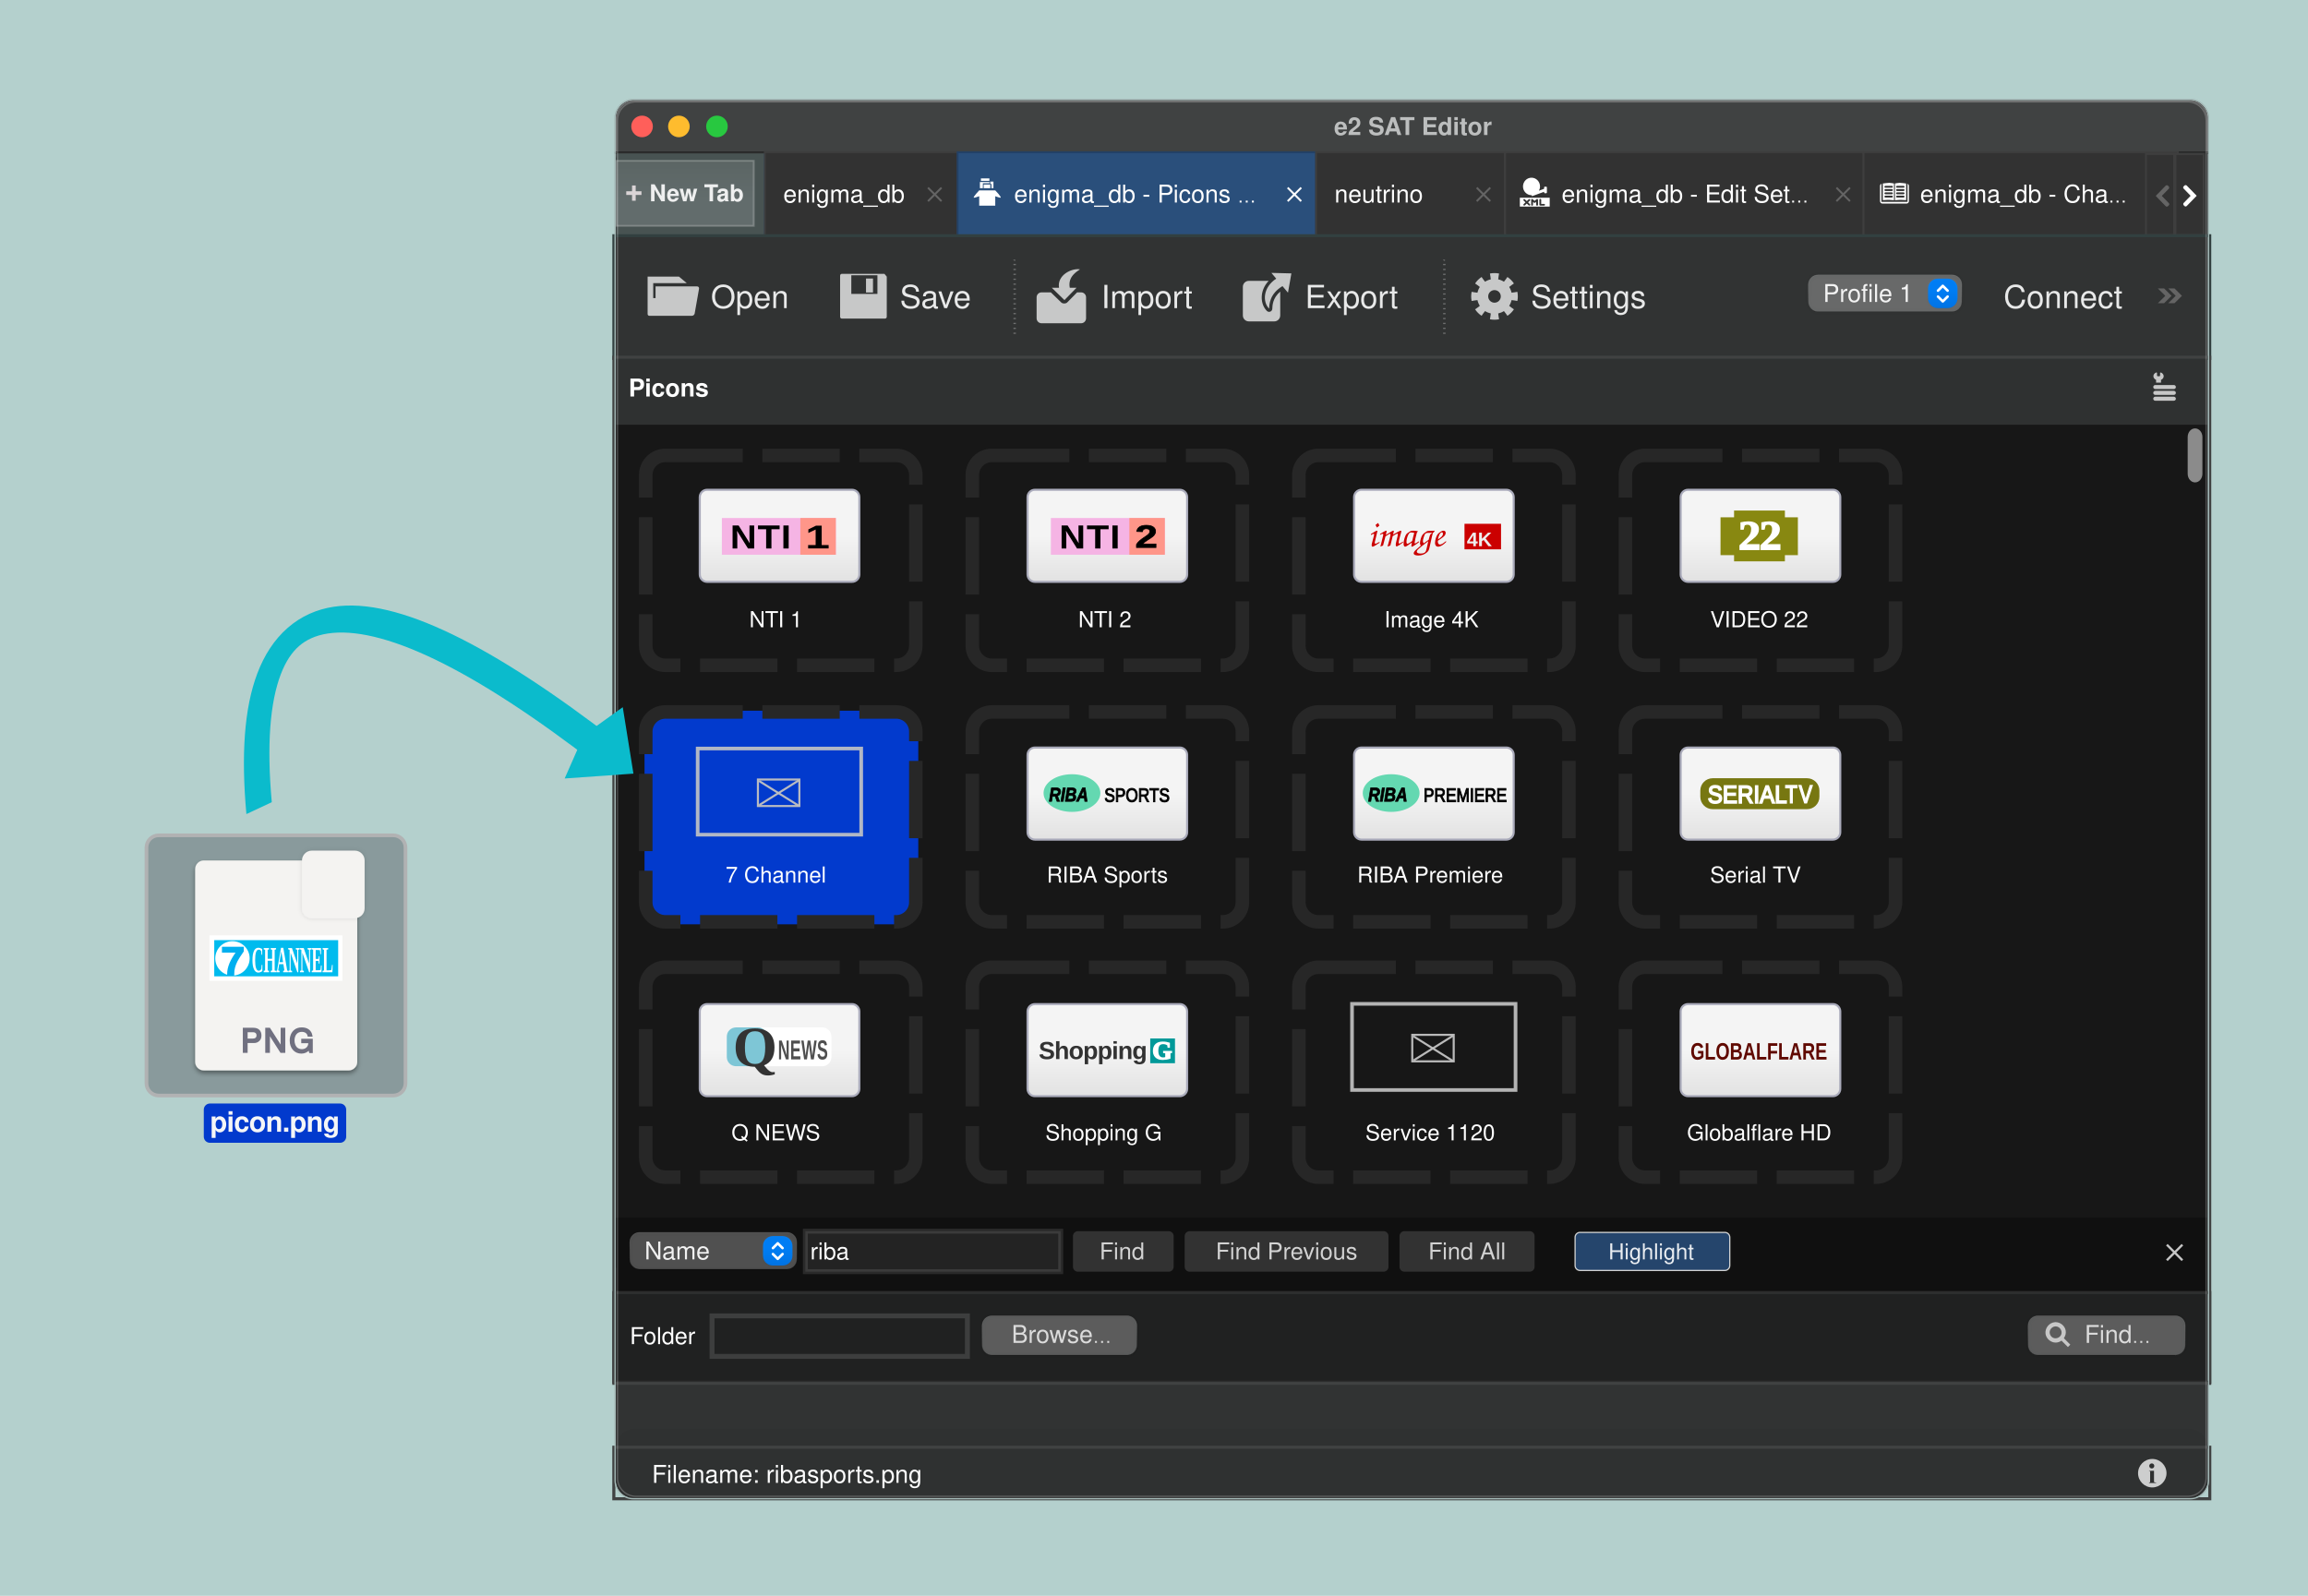
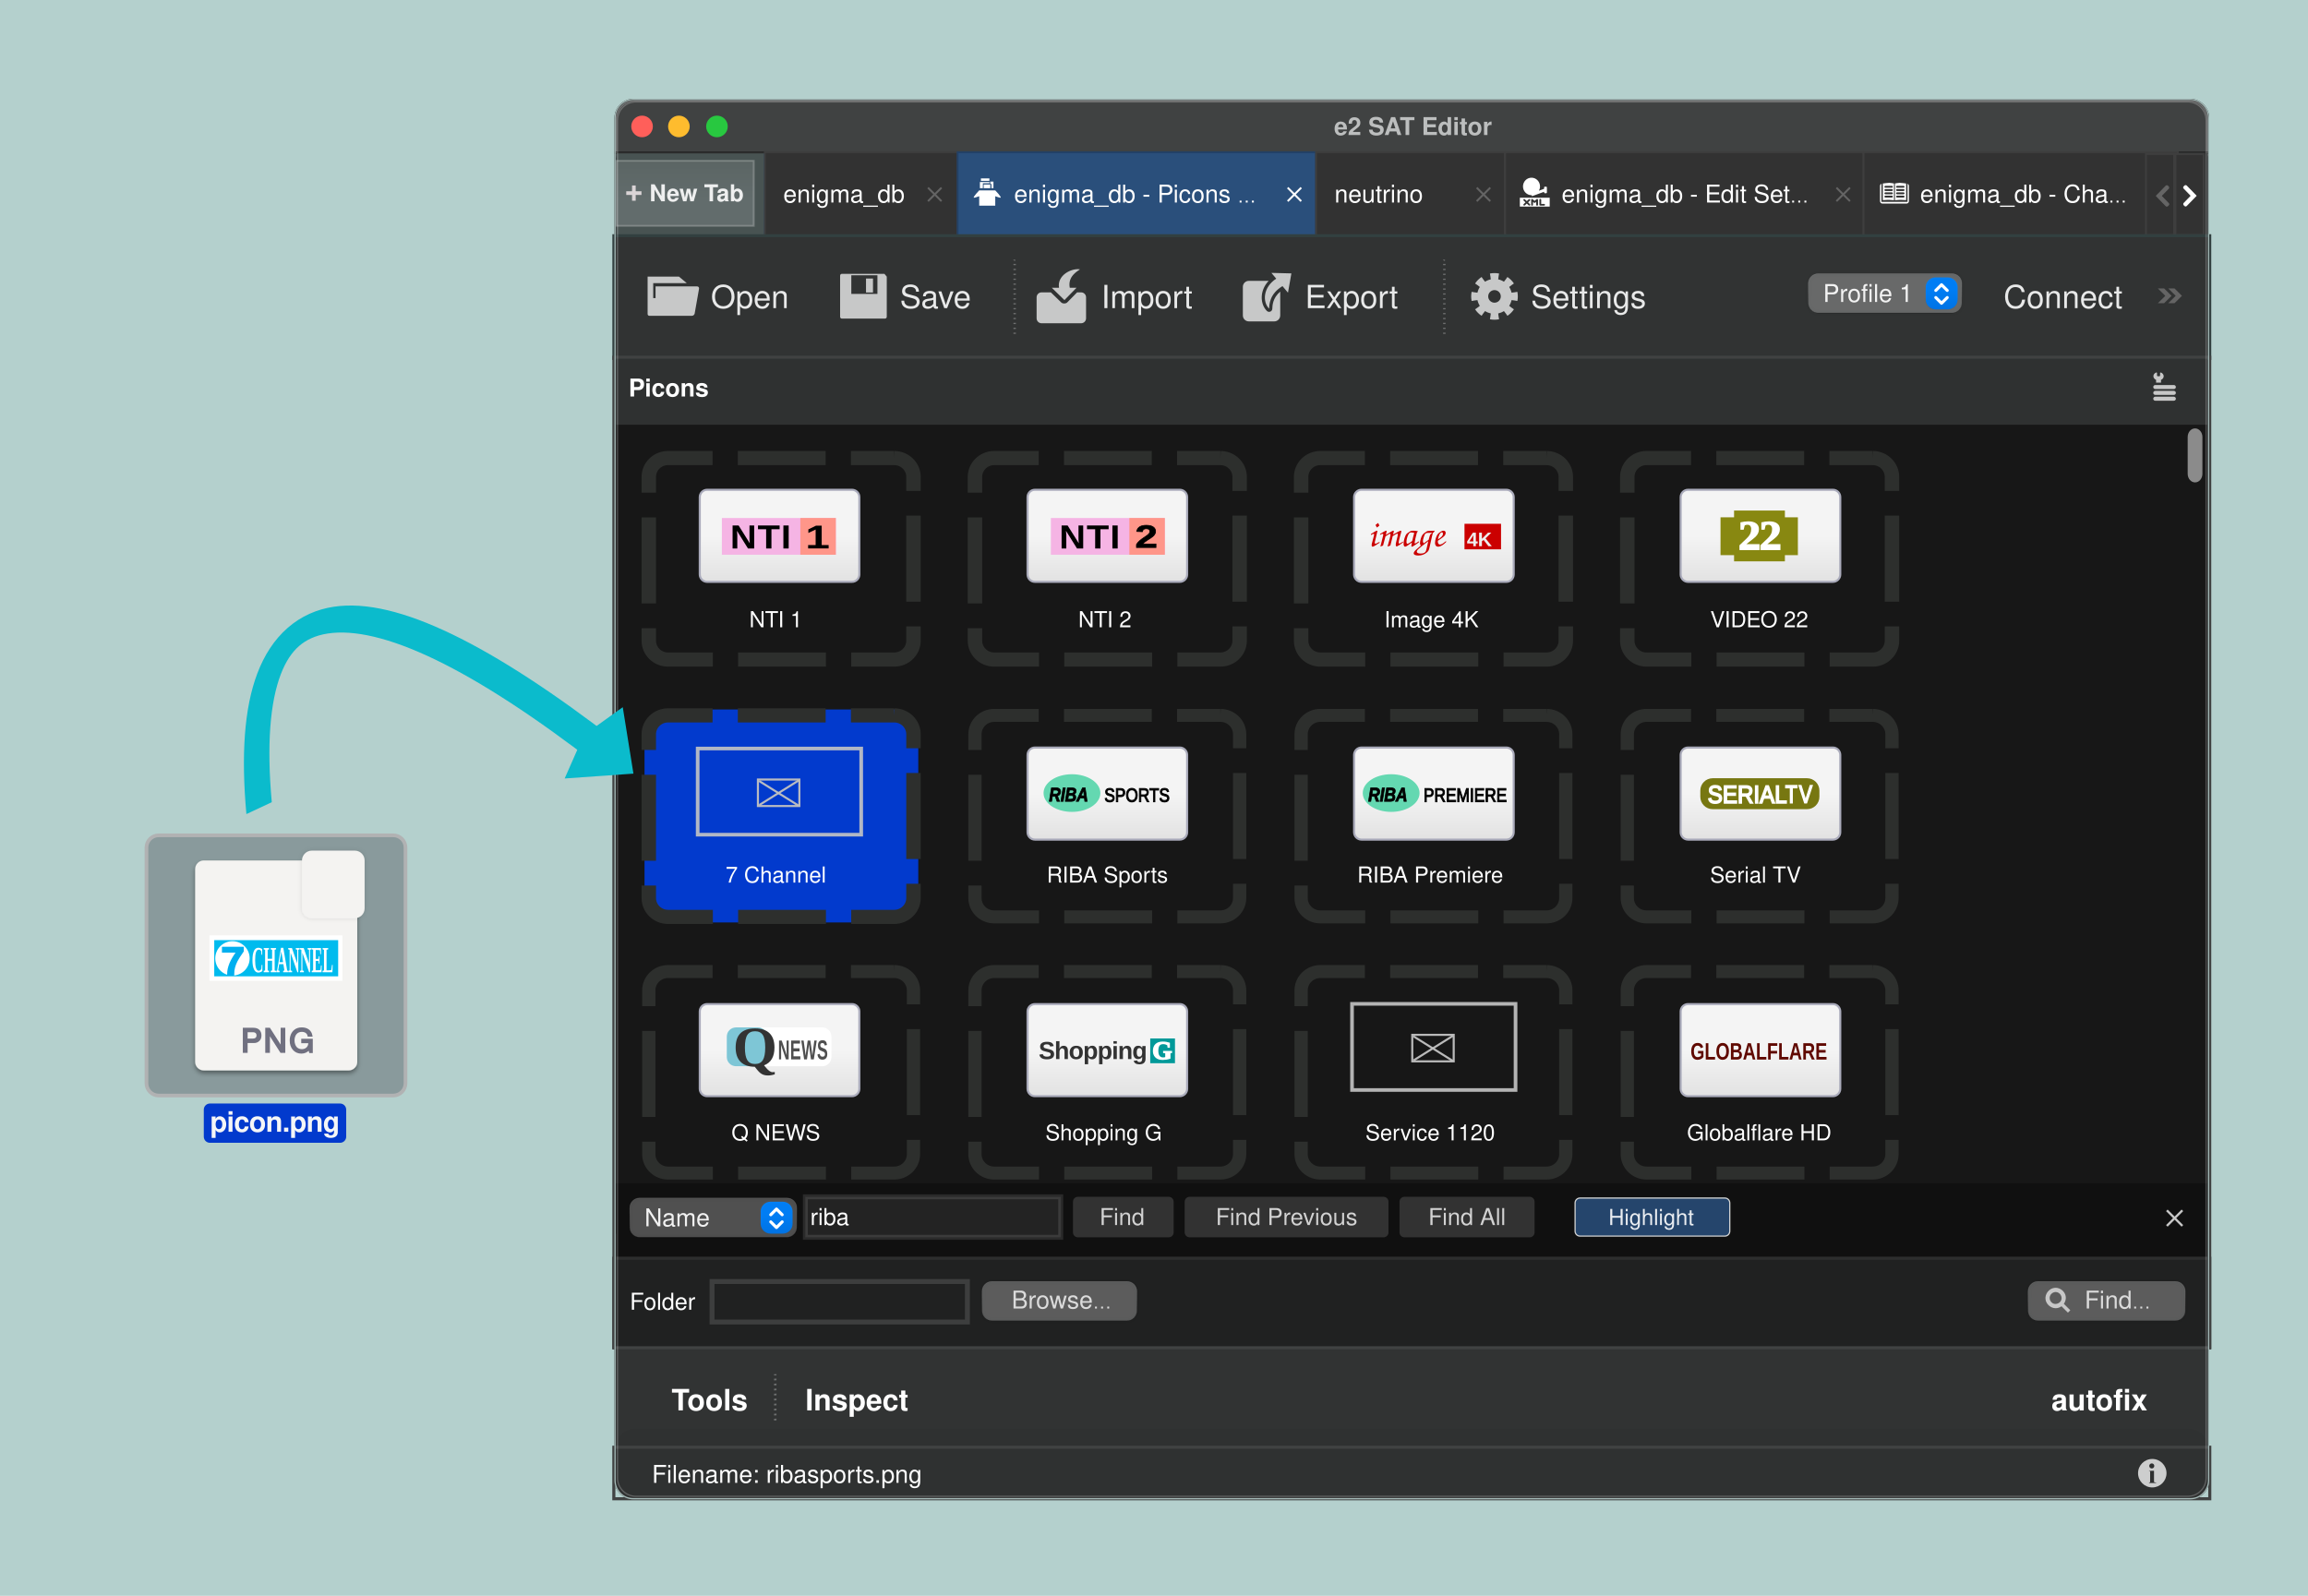
<svg xmlns="http://www.w3.org/2000/svg" viewBox="0 0 1880 1300" style="pointer-events:none;user-select:none">
  <defs>
    <symbol id="aad">
      <path d="M37.75 37.75h18.127v-11.5h-18.127c0 0 0-18.127 0-18.127h-11.5v18.127c0 0-18.127 0-18.127 0v11.5h18.127c0 0 0 18.127 0 18.127h11.5v-18.127z" />
    </symbol>
    <symbol id="cbw">
      <path d="M60 14.973l-3-0.522v35.716c-3.141-0.28-8.021-0.667-11-0.667-0.95 0-2.094 0.039-3.312 0.102-0.962 0.036-2.014 0.106-3.059 0.191-2.678 0.191-5.264 0.428-6.629 0.559v-35.901c0 0 6.61-1.451 9.963-1.451 4 0 14.037 1.451 14.037 1.451l3.001 0.522c1.769 0.819 2.999 2.61 2.999 4.687v32.68c0 2.848-2.312 5.16-5.16 5.16h-51.68c-2.848 0-5.16-2.312-5.16-5.16v-32.68c0-2.077 1.23-3.869 3-4.687l3-0.522c0 0 10.037-1.451 14.037-1.451 3.353 0 9.963 1.451 9.963 1.451v35.901c-1.366-0.131-3.951-0.368-6.629-0.559-1.045-0.085-2.097-0.155-3.059-0.191-1.218-0.063-2.362-0.102-3.312-0.102-2.979 0-7.859 0.387-11 0.667v-35.716l-3 0.522v38.765h56v-38.765zM28.5 42.5c0-1.104-0.896-2-2-2h-14c-1.104 0-2 0.896-2 2s0.896 2 2 2h14c1.104 0 2-0.896 2-2zM53.5 42.5c0-1.104-0.896-2-2-2h-14c-1.104 0-2 0.896-2 2s0.896 2 2 2h14c1.104 0 2-0.896 2-2zM28.5 35.5c0-1.104-0.896-2-2-2h-14c-1.104 0-2 0.896-2 2s0.896 2 2 2h14c1.104 0 2-0.896 2-2zM53.5 35.5c0-1.104-0.896-2-2-2h-14c-1.104 0-2 0.896-2 2s0.896 2 2 2h14c1.104 0 2-0.896 2-2zM28.5 28.5c0-1.104-0.896-2-2-2h-14c-1.104 0-2 0.896-2 2s0.896 2 2 2h14c1.104 0 2-0.896 2-2zM53.5 28.5c0-1.104-0.896-2-2-2h-14c-1.104 0-2 0.896-2 2s0.896 2 2 2h14c1.104 0 2-0.896 2-2zM28.5 21.5c0-1.104-0.896-2-2-2h-14c-1.104 0-2 0.896-2 2s0.896 2 2 2h14c1.104 0 2-0.896 2-2zM53.5 21.5c0-1.104-0.896-2-2-2h-14c-1.104 0-2 0.896-2 2s0.896 2 2 2h14c1.104 0 2-0.896 2-2z" />
    </symbol>
    <symbol id="cce">
      <path d="M62.328 7.276l-5.604-5.604-24.724 24.724c0 0-24.724-24.724-24.724-24.724l-5.604 5.604 24.724 24.724c0 0-24.724 24.724-24.724 24.724l5.604 5.604 24.724-24.724c0 0 24.724 24.724 24.724 24.724l5.604-5.604-24.724-24.724c0 0 24.724-24.724 24.724-24.724z" />
    </symbol>
    <symbol id="fdt">
      <path d="M56.256 31.057h-42.438c-7.074 0-12.818 5.744-12.818 12.818v61.295c0 7.074 5.744 12.818 12.818 12.818h54.476c7.075 0 12.818-5.744 12.818-12.818v-51.051c-16.616 14.040-16.649 30.281-17.025 36.965-0.151 2.687-1.869 5.034-4.385 5.99s-5.359 0.343-7.257-1.565c-14.421-14.502-16.181-43.133 3.811-64.452zM57.293 90.694c-14.624-14.705-13.039-45.988 15.234-64.344l-10.365-12.362 42.838 1.084-7.263 41.344-11.808-14.082c-28.127 16.992-28.15 39.728-28.636 48.36z" />
    </symbol>
    <symbol id="fet">
      <path d="M87.8 55.714h8.488c5.912 0 10.712 4.753 10.712 10.606v45.074c0 5.854-4.8 10.606-10.712 10.606h-84.576c-5.912 0-10.712-4.752-10.712-10.606v-45.074c0-5.853 4.8-10.606 10.712-10.606h19.788l22.5 21.827c1.413 1.374 4.32 2.133 6.3 2.109 1.98-0.023 4.821-0.828 6.2-2.236l21.3-21.7zM93.982 6.385c-17.881-3.082-49.582 12.531-44.921 39.525h-15.517l27.127 26.376 25.847-26.376h-14.41c-4.833-24.162 15.844-35.121 21.874-39.525z" />
    </symbol>
    <symbol id="ffo">
      <path d="M32 62.5c-16.833 0-30.5-13.667-30.5-30.5s13.667-30.5 30.5-30.5v9.611c-0.352-0.073-0.717-0.111-1.090-0.111-2.99 0-5.42 2.43-5.42 5.41 0 2.99 2.43 5.42 5.42 5.42 0.373 0 0.738-0.038 1.090-0.111v5.111l-7.44 0.18 2.82 1.23v22.7l-2.82 2.060h7.44v9.5zM32 11.111v-9.611c16.833 0 30.5 13.667 30.5 30.5s-13.667 30.5-30.5 30.5v-9.5h9.46l-5.76-2.060v-24.2l-3.7 0.090v-5.111c2.46-0.506 4.32-2.693 4.32-5.309 0-2.607-1.86-4.793-4.32-5.299z" />
    </symbol>
    <symbol id="fgn">
      <path d="M21 42.973h89.077c2.783 0 4.643 2.26 4.153 5.042l-9.34 52.943c-0.491 2.783-3.149 5.042-5.932 5.042h-91.118c-2.119 0-3.84-1.721-3.84-3.84v-80.16h67.2l16.8 14h-72v32h5v-25.027z" />
    </symbol>
    <symbol id="fhe">
      <path d="M114 22v86.16c0 2.119-1.721 3.84-3.84 3.84h-92.32c-2.119 0-3.84-1.721-3.84-3.84v-88.32c0-2.119 1.721-3.84 3.84-3.84h91.16l5 6zM94 59.014v-40h-56v40h56zM84.5 26v30h-15v-30h15z" />
    </symbol>
    <symbol id="liu">
      <path d="M56.25 57.423c0-2.388-1.939-4.327-4.327-4.327h-39.846c-2.388 0-4.327 1.939-4.327 4.327s1.939 4.327 4.327 4.327c0 0 39.846 0 39.846 0 2.388 0 4.327-1.939 4.327-4.327zM56.25 44.903c0-2.389-1.939-4.328-4.327-4.328h-39.846c-2.388 0-4.327 1.939-4.327 4.328 0 2.388 1.939 4.327 4.327 4.327 0 0 39.846 0 39.846 0 2.388 0 4.327-1.939 4.327-4.327zM56.25 32.382c0-2.388-1.939-4.327-4.327-4.327h-39.846c-2.388 0-4.327 1.939-4.327 4.327s1.939 4.327 4.327 4.327h39.846c2.388 0 4.327-1.939 4.327-4.327zM13.803 19.471v3.446h10.579v-5.844c0.837-0.373 1.624-0.848 2.343-1.41 2.237-1.745 3.347-4.068 3.371-6.392s-1.039-4.671-3.239-6.471v0c-0.887-0.725-1.951-1.273-3.024-1.702l-1.372 0.918-0.062 6.154c-0.003 0.286-0.167 0.503-0.402 0.659-0.376 0.249-0.899 0.364-1.472 0.364h-2.85c-0.565-0.008-1.082-0.142-1.452-0.406-0.242-0.173-0.413-0.406-0.41-0.702 0 0 0.062-6.155 0.062-6.155l-1.348-0.947c-1.083 0.403-2.158 0.924-3.060 1.628-2.237 1.746-3.347 4.068-3.371 6.392-0.023 2.323 1.039 4.671 3.239 6.471 0.725 0.593 1.567 1.067 2.437 1.454 0.016 0.617 0.026 1.607 0.031 2.543z" />
    </symbol>
    <symbol id="pjw">
      <path d="M14.762 29.23h34.49c0 0 13.928 14.478 11.463 15.596-1.067 0.483-6.127-1.117-11.524-3.087v20.261h-34.389v-20.253c-5.389 1.967-10.437 3.562-11.502 3.079-2.465-1.118 11.462-15.596 11.462-15.596zM36.774 11.359h-20.475v13.19h6.364v-10.552h14.111v-2.638zM38.538 16.635h-14.111v7.914h14.111v-7.914zM45.299 10.4v14.149h-4.283v-9.233h-2.478v-4.916h6.761zM36.632 3.482h-18.173v5.276h18.173v-5.276z" />
    </symbol>
    <symbol id="skh">
      <path d="M40.023 45.152c-3.477 2.591-7.729 4.192-12.407 4.221-10.406 0.066-20.276-8.26-21.806-18.699-1.731-11.814 7.58-24.164 20.12-25.040 0.561-0.039 1.124-0.055 1.686-0.053 10 0.095 19.38 7.75 21.337 17.619 1.156 5.829-0.437 11.92-3.87 16.758l13.82 13.819-5.128 5.128-13.752-13.753zM27.395 14.645c-6.236 0.060-12 5.17-12.677 11.431-0.588 5.436 2.691 11.076 7.773 13.229 6.62 2.806 15.346-1.167 17.352-8.391 2.055-7.404-3.759-16.031-12.032-16.265-0.139-0.003-0.278-0.004-0.416-0.004z" />
    </symbol>
    <symbol id="sls">
      <path d="M73.934 15.359c-6.491-1.302-13.177-1.302-19.668 0 0.828 4.128 1.452 8.287 1.871 12.477-4.352 0.948-8.5 2.666-12.249 5.073-2.666-3.259-5.165-6.641-7.499-10.146-5.511 3.67-10.238 8.397-13.908 13.908 3.505 2.334 6.887 4.834 10.146 7.499-2.407 3.749-4.125 7.897-5.073 12.249-4.19-0.419-8.349-1.043-12.477-1.871-1.303 6.491-1.303 13.177 0 19.668 4.128-0.828 8.287-1.452 12.477-1.871 0.948 4.352 2.666 8.501 5.073 12.249-3.259 2.666-6.641 5.165-10.146 7.499 3.67 5.511 8.397 10.238 13.908 13.908 2.334-3.505 4.833-6.887 7.499-10.146 3.749 2.407 7.897 4.125 12.249 5.074-0.419 4.189-1.043 8.348-1.871 12.476 6.491 1.303 13.177 1.303 19.668 0-0.828-4.128-1.452-8.287-1.871-12.476 4.352-0.949 8.5-2.667 12.249-5.074 2.666 3.259 5.165 6.641 7.499 10.146 5.511-3.67 10.238-8.397 13.908-13.908-3.505-2.334-6.887-4.833-10.146-7.499 2.407-3.748 4.125-7.897 5.073-12.249 4.19 0.419 8.349 1.043 12.477 1.871 1.303-6.491 1.303-13.177 0-19.668-4.128 0.828-8.287 1.452-12.477 1.871-0.948-4.352-2.666-8.5-5.073-12.249 3.259-2.665 6.641-5.165 10.146-7.499-3.67-5.511-8.397-10.238-13.908-13.908-2.334 3.505-4.833 6.887-7.499 10.146-3.749-2.407-7.897-4.125-12.249-5.073 0.419-4.19 1.043-8.349 1.871-12.477zM64.1 50.882c7.451 0 13.5 6.049 13.5 13.5s-6.049 13.5-13.5 13.5c-7.451 0-13.5-6.049-13.5-13.5s6.049-13.5 13.5-13.5z" />
    </symbol>
    <symbol id="tmw">
      <path d="M64 64v-19h-64v19h64zM38.975 58.253l0.001 1.834c0.001 1.076-0.872 1.949-1.947 1.949s-1.949-0.873-1.95-1.949l-0.002-6.41-1.968 1.774c-0.407 0.367-0.947 0.542-1.48 0.524-0.533 0.018-1.073-0.157-1.48-0.524l-1.968-1.774-0.003 6.41c0 1.076-0.874 1.949-1.949 1.949s-1.948-0.873-1.948-1.949l0.002-5.24h-6.669l4.099 3.89c0.751 0.713 0.751 1.869 0.002 2.581-0.75 0.711-1.968 0.71-2.719-0.002l-4.104-3.895-4.104 3.895c-0.751 0.712-1.969 0.713-2.719 0.002-0.75-0.712-0.749-1.868 0.002-2.581l4.104-3.895-4.104-3.895c-0.751-0.712-0.752-1.868-0.002-2.58s1.968-0.711 2.719 0.002l4.104 3.895 4.104-3.895c0.751-0.713 1.969-0.713 2.719-0.002 0.749 0.712 0.749 1.868-0.002 2.58l-4.099 3.89h6.669l0.002-5.24c0-0.024 0.001-0.048 0.002-0.072-0.031-0.488 0.159-0.985 0.571-1.356 0.276-0.249 0.614-0.408 0.97-0.477 0.131-0.028 0.267-0.043 0.406-0.043 0.058 0 0.115 0.002 0.172 0.007 0.454 0.033 0.899 0.206 1.247 0.52l3.976 3.583 3.975-3.583c0.348-0.314 0.793-0.487 1.248-0.52 0.056-0.005 0.114-0.007 0.171-0.007 0.14 0 0.276 0.015 0.407 0.043 0.356 0.069 0.694 0.228 0.97 0.477 0.412 0.371 0.602 0.868 0.571 1.356 0.001 0.024 0.001 0.048 0.001 0.072l0.003 8.646h2.912l0.003-8.83c0-1.076 0.874-1.949 1.949-1.949s1.948 0.873 1.948 1.949l-0.004 8.839 6.372 0.002c0.993 0.001 1.798 0.807 1.798 1.799 0 0.993-0.805 1.798-1.798 1.798l-8.471-0.003c-0.992 0-1.798-0.806-1.798-1.799l0.001-1.796h-2.912zM25.286 39.498c-0.095 0.001-0.19 0.002-0.286 0.002-10.072 0-18.25-8.402-18.25-18.75s8.178-18.75 18.25-18.75c10.072 0 18.25 8.402 18.25 18.75 0 3.307-0.835 6.416-2.301 9.115l11.051-4.023v-3.071c0-0.828 0.672-1.5 1.5-1.5h3c0.828 0 1.5 0.672 1.5 1.5v11c0 0.828-0.672 1.5-1.5 1.5h-3c-0.828 0-1.5-0.672-1.5-1.5v-1.543l-25.926 9.436-0.788-2.166z" />
    </symbol>
    <symbol id="anm">
      <path d="M32 13.243c-1.668 0-3.336 0.635-4.608 1.907l-24.485 24.485c-2.543 2.543-2.543 6.672 0 9.215s6.672 2.543 9.215 0l19.878-19.878 19.878 19.878c2.543 2.543 6.672 2.543 9.215 0s2.543-6.672 0-9.215l-24.485-24.485c-1.272-1.272-2.94-1.907-4.608-1.907z" />
    </symbol>
    <symbol id="aow">
      <path d="M32 30.114l27.467 29.239v-24.615l-27.467-29.24-27.467 29.24v24.615l27.467-29.239z" />
    </symbol>
    <symbol id="apw">
      <path d="M32 36.23l-20.23-19.657c-1.255-1.22-3.294-1.22-4.549 0 0 0-1.913 1.859-1.913 1.859-1.269 1.233-1.269 3.235 0 4.468 0 0 26.57 25.818 26.57 25.818l0.122-0.118c0 0 0.12 0.12 0.12 0.12l26.572-25.82c1.269-1.233 1.269-3.235 0-4.468 0 0-2.363-2.297-2.363-2.297-1.007-0.978-2.642-0.978-3.649 0l-20.68 20.095z" />
    </symbol>
    <linearGradient id="bqm" x1="0" y1="0" x2="0" y2="1">
      <stop offset="0" style="stop-color:#5b6564" />
      <stop offset="0.6" style="stop-color:#626c6c" />
    </linearGradient>
    <linearGradient id="brm" x1="0" y1="0" x2="0" y2="1">
      <stop offset="0" style="stop-color:#fff;stop-opacity:0.19" />
      <stop offset="1" style="stop-color:#000;stop-opacity:0.34" />
    </linearGradient>
    <linearGradient id="bsm" x1="0" y1="0" x2="0" y2="1">
      <stop offset="0.4" style="stop-color:#007df4" />
      <stop offset="1" style="stop-color:#0073e4" />
    </linearGradient>
    <filter id="btm" color-interpolation-filters="sRGB">
      <feDropShadow dx="0" dy="1.5" stdDeviation="1" flood-opacity="0.25" />
      <feDropShadow dx="0" dy="0" stdDeviation="2.2" flood-opacity="0.3" />
    </filter>
    <marker id="aud" markerWidth="3" markerHeight="3" refX="1.75" refY="1.75" viewBox="0 0 3.5 3.5" orient="auto">
      <polygon points="0.7,3.5 0,1.75 0.7,0 3.5,1.75" style="fill:#0bbbcc" />
    </marker>
    <symbol id="pvn">
      <g transform="matrix(0.75,0,0,0.75,20.3,11.9)">
        <rect x="48.3" y="24.2" width="50" height="32" style="fill:none;stroke:#c0c0c0;stroke-opacity:0.96;stroke-width:2.5px" />
        <rect x="0" y="0" width="2.5" height="56" transform="matrix(0.53,-0.848,0.848,0.53,49,27)" style="fill:#c0c0c0;fill-opacity:0.96" />
        <rect x="23" y="-42" width="2.5" height="56" transform="matrix(0.53,0.848,-0.848,0.53,49,27)" style="fill:#c0c0c0;fill-opacity:0.96" />
      </g>
      <rect x="2" y="2" width="148" height="78" style="fill:none;stroke:#c4c4c4;stroke-opacity:0.9;stroke-width:3.3px" />
    </symbol>
    <linearGradient id="pwg" x1="0" y1="0" x2="0" y2="1">
      <stop offset="0.5" style="stop-color:#f4f4f4" />
      <stop offset="1" style="stop-color:#e2e2e2" />
    </linearGradient>
    <filter id="ixm" color-interpolation-filters="sRGB">
      <feDropShadow dx="0" dy="2.3" stdDeviation="2" flood-opacity="0.4" />
    </filter>
    <filter id="iym" color-interpolation-filters="sRGB">
      <feDropShadow dx="-1.8" dy="1.7" stdDeviation="3" flood-opacity="0.3" />
      <feDropShadow dx="0" dy="0" stdDeviation="2" flood-opacity="0.12" />
    </filter>
  </defs>
  <rect x="0" y="0" width="1880" height="1300" style="fill:#b4d0cd" />
  <g style="font-family:'Helvetica Neue',sans-serif-light,Helvetica,sans-serif">
-     <rect x="501" y="81" width="1298" height="1140" rx="15" style="fill:#313333;stroke:#a6bbb9;stroke-width:1px" />
+     <rect x="501" y="81" width="1298" height="1140" rx="15" style="fill:#313333;stroke:#191919;stroke-width:1px" />
    <rect x="502" y="82" width="1296" height="57" rx="15" style="fill:#404242;stroke:#787979;stroke-width:1px;clip-path:inset(0px 0px 15px)" />
    <rect x="501" y="124" width="1298" height="1" style="fill:none;stroke:#000;stroke-opacity:0.89;stroke-width:0.5px" />
    <text x="502" y="82" dx="649" dy="28" text-anchor="middle" style="font-family:'Helvetica Neue',Helvetica,sans-serif;font-weight:bold;font-size:20px;fill:#bcbebe">e2 SAT Editor</text>
    <ellipse cx="523" cy="103" rx="8.8" style="fill:#ff5f5a;stroke:none;stroke-opacity:0.1" />
    <ellipse cx="553" cy="103" rx="8.8" style="fill:#febc2e;stroke:none;stroke-opacity:0.1" />
    <ellipse cx="584" cy="103" rx="8.8" style="fill:#28c840;stroke:none;stroke-opacity:0.1" />
    <rect x="502" y="125" width="1296" height="67" style="fill:#2f3131" />
    <rect x="502" y="125" width="120" height="67" style="fill:#485352" />
    <rect x="502" y="131" width="112" height="53" rx="0" style="fill:url(#bqm);stroke:#fff;stroke-opacity:0.23;stroke-width:1.5px" />
    <g transform="matrix(0.26,0,0,0.26,508,149)">
      <use href="#aad" style="fill:#dad4d6" />
    </g>
    <text x="502" y="131" dx="27" dy="33" style="font-weight:bold;font-size:19px;fill:#fff;fill-opacity:0.89">New Tab</text>
    <rect x="622" y="125" width="1" height="67" style="fill:#3a5165" />
    <rect x="623" y="124" width="157" height="69" style="fill:#323232;stroke:#3e3e3e;stroke-width:1.5px;clip-path:inset(1px 0px)" />
    <text x="623" y="124" dx="15" dy="41" style="font-size:20px;fill:#fff">enigma_db</text>
    <g transform="matrix(0.2,0,0,0.2,755,152)">
      <use href="#cce" style="fill:#646464" />
    </g>
    <rect x="780" y="124" width="292" height="69" style="fill:#2a4f7b;stroke:#234065;stroke-width:1.5px;clip-path:inset(1px 0px)" />
    <g transform="matrix(0.38,0,0,0.38,792,144)">
      <use href="#pjw" style="fill:#fff" />
    </g>
    <text x="780" y="124" dx="46" dy="41" style="font-size:20px;fill:#fff">enigma_db - Picons <tspan style="font-size:15px">…</tspan>
    </text>
    <g transform="matrix(0.2,0,0,0.2,1048,152)">
      <use href="#cce" style="fill:#fff" />
    </g>
    <rect x="1072" y="124" width="154" height="69" style="fill:#323232;stroke:#3e3e3e;stroke-width:1.5px;clip-path:inset(1px 0px)" />
    <text x="1072" y="124" dx="15" dy="41" style="font-size:20px;fill:#fff">neutrino</text>
    <g transform="matrix(0.2,0,0,0.2,1202,152)">
      <use href="#cce" style="fill:#646464" />
    </g>
    <rect x="1226" y="124" width="292" height="69" style="fill:#323232;stroke:#3e3e3e;stroke-width:1.5px;clip-path:inset(1px 0px)" />
    <g transform="matrix(0.38,0,0,0.38,1238,144)">
      <use href="#tmw" style="fill:#fff" />
    </g>
    <text x="1226" y="124" dx="46" dy="41" style="font-size:20px;fill:#fff">enigma_db - Edit Set<tspan style="font-size:15px">…</tspan>
    </text>
    <g transform="matrix(0.2,0,0,0.2,1495,152)">
      <use href="#cce" style="fill:#646464" />
    </g>
    <rect x="1518" y="124" width="256" height="69" style="fill:#323232;stroke:#3e3e3e;stroke-width:1.5px;clip-path:inset(1px 0px)" />
    <g transform="matrix(0.38,0,0,0.38,1531,144)">
      <use href="#cbw" style="fill:#fff" />
    </g>
    <text x="1518" y="124" dx="46" dy="41" style="font-size:20px;fill:#fff">enigma_db - Cha<tspan style="font-size:15px">…</tspan>
    </text>
    <rect x="1773" y="125" width="1" height="67" style="fill:#3a3a3a" />
    <rect x="1748" y="125.5" width="23" height="66" style="fill:#323232;stroke:#3e3e3e;stroke-width:1.5px" />
    <g transform="matrix(0,0.3,-0.3,0,1771.2,150)" style="opacity:0.25">
      <use href="#apw" style="fill:#fff;stroke:#fff;stroke-width:2.7px" />
    </g>
    <rect x="1772" y="125.5" width="23" height="66" style="fill:#323232;stroke:#3e3e3e;stroke-width:1.5px" />
    <g transform="matrix(0,-0.3,0.3,0,1774.1,169.1)">
      <use href="#apw" style="fill:#fff;stroke:#fff;stroke-width:2.7px" />
    </g>
    <rect x="502" y="192" width="1296" height="100" style="fill:#313333" />
    <g transform="matrix(0.38,0,0,0.38,526,217)">
      <use href="#fgn" style="fill:#c7c8c8" />
    </g>
    <text x="510" y="192" dx="69" dy="59" style="font-size:26px;fill:#fff;fill-opacity:0.89;text-shadow:0 0.5px 1px #090909">Open</text>
    <g transform="matrix(0.38,0,0,0.38,679,217)">
      <use href="#fhe" style="fill:#c7c8c8" />
    </g>
    <text x="664" y="192" dx="69" dy="59" style="font-size:26px;fill:#fff;fill-opacity:0.89;text-shadow:0 0.5px 1px #090909">Save</text>
    <rect x="826" y="212" width="1" height="61" style="fill:none;stroke:#fff;stroke-opacity:0.3;stroke-dasharray:1px,3px" />
    <g transform="matrix(0.38,0,0,0.38,844,217)">
      <use href="#fet" style="fill:#c7c8c8" />
    </g>
    <text x="828" y="192" dx="69" dy="59" style="font-size:26px;fill:#fff;fill-opacity:0.89;text-shadow:0 0.5px 1px #090909">Import</text>
    <g transform="matrix(0.38,0,0,0.38,1012,217)">
      <use href="#fdt" style="fill:#c7c8c8" />
    </g>
    <text x="994" y="192" dx="69" dy="59" style="font-size:26px;fill:#fff;fill-opacity:0.89;text-shadow:0 0.5px 1px #090909">Export</text>
    <rect x="1176" y="212" width="1" height="61" style="fill:none;stroke:#fff;stroke-opacity:0.3;stroke-dasharray:1px,3px" />
    <g transform="matrix(0.38,0,0,0.38,1193,217)">
      <use href="#sls" style="fill:#c7c8c8" />
    </g>
    <text x="1178" y="192" dx="69" dy="59" style="font-size:26px;fill:#fff;fill-opacity:0.89;text-shadow:0 0.5px 1px #090909">Settings</text>
-     <rect x="1473" y="224" width="125" height="30" rx="8" style="fill:#fff;fill-opacity:0.24;stroke:url(#brm);stroke-width:0.4px;filter:url(#btm)" />
-     <rect x="1570.5" y="227" width="24" height="24" rx="8" style="fill:url(#bsm);stroke:url(#brm);stroke-opacity:0.06;stroke-width:2px" />
-     <g transform="matrix(0.16,0,0,0.16,1577.4,229.7)">
+     <rect x="1473" y="223" width="125" height="32" rx="8" style="fill:#fff;fill-opacity:0.24;stroke:url(#brm);stroke-width:0.4px;filter:url(#btm)" />
+     <rect x="1568.6" y="226" width="26" height="26" rx="8" style="fill:url(#bsm);stroke:url(#brm);stroke-opacity:0.06;stroke-width:2px" />
+     <g transform="matrix(0.19,0,0,0.19,1575.4,228.2)">
      <use href="#anm" style="fill:#fff" />
    </g>
-     <g transform="matrix(0.16,0,0,-0.16,1577.4,248.7)">
+     <g transform="matrix(0.19,0,0,-0.19,1575.4,250.8)">
      <use href="#anm" style="fill:#fff" />
    </g>
-     <text x="1473" y="224" dx="12" dy="22" style="font-size:20px;fill:#fff;fill-opacity:0.92">Profile 1</text>
+     <text x="1473" y="224" dx="12" dy="22" style="font-size:20px;fill:#fff;fill-opacity:0.92" transform="matrix(1,0,0,1,0,0)">Profile 1</text>
    <text x="1617" y="192" dx="15" dy="59" style="font-size:26px;fill:#fff;fill-opacity:0.89;text-shadow:0 0.5px 1px #090909">Connect</text>
    <g transform="matrix(0.9,0,0,0.95,1770,234)">
      <use href="#aow" transform="matrix(0,0.23,-0.23,0,0,0)" style="fill:#646464" />
      <use href="#aow" transform="matrix(0,0.23,-0.23,0,9.4,0)" style="fill:#646464" />
    </g>
    <rect x="500" y="192" width="1300" height="100" style="fill:none;stroke:#324040;stroke-width:2.4px;clip-path:inset(0px 2px)" />
-     <rect x="502" y="291" width="1296" height="835" style="fill:#2f3131" />
+     <rect x="502" y="291" width="1296" height="807" style="fill:#2f3131" />
    <text x="502" y="291" dx="10" dy="32" style="font-weight:bold;font-size:20px;fill:#fff">Picons</text>
    <g transform="matrix(0.38,0,0,0.38,1751,303)">
      <use href="#liu" style="fill:#c7c7c7" />
    </g>
-     <rect x="502" y="346" width="1296" height="687" style="fill:#171717" />
-     <rect x="526" y="371" width="220" height="171" rx="16" style="fill:none;stroke:#272727;stroke-width:11px;stroke-dasharray:15px,0px,48px,16px" />
+     <rect x="502" y="346" width="1296" height="659" style="fill:#171717" />
+     <rect x="526" y="371" width="220" height="171" rx="16" style="fill:none;stroke:#2d2f2d;stroke-width:12px;stroke-dasharray:37px,21px,36px,0" transform="matrix(0.98,0,0,0.96,13,17)" />
    <rect x="570" y="399" width="130" height="75" rx="6" style="fill:url(#pwg);stroke:#aaabbb;stroke-width:1.7px" />
    <g transform="matrix(0.34,0,0,0.34,588,422)">
      <rect x="0" y="0" width="273" height="88" style="fill:#f5b4e4" />
      <rect x="188" y="0" width="85" height="88" style="fill:#ff9689" />
      <g style="font-family:Arial,Helvetica,sans-serif;font-weight:bold">
        <text x="18" y="0" dy="73" style="font-size:80px;letter-spacing:2px" transform="matrix(1.1,0,0,1,0,0)">NTI</text>
        <text x="185" y="0" dy="81" style="font-size:88px" transform="matrix(1.2,0,0,0.9,-22,0)">1</text>
      </g>
    </g>
    <text x="526" y="493" dx="106" dy="18" text-anchor="middle" style="font-size:18px;fill:#fff">NTI 1</text>
-     <rect x="792" y="371" width="220" height="171" rx="16" style="fill:none;stroke:#272727;stroke-width:11px;stroke-dasharray:15px,0px,48px,16px" />
+     <rect x="792" y="371" width="220" height="171" rx="16" style="fill:none;stroke:#2d2f2d;stroke-width:12px;stroke-dasharray:37px,21px,36px,0" transform="matrix(0.98,0,0,0.96,18,17)" />
    <rect x="837" y="399" width="130" height="75" rx="6" style="fill:url(#pwg);stroke:#aaabbb;stroke-width:1.7px" />
    <g transform="matrix(0.34,0,0,0.34,856,422)">
      <rect x="0" y="0" width="273" height="88" style="fill:#f5b4e4" />
      <rect x="188" y="0" width="85" height="88" style="fill:#ff9689" />
      <g style="font-family:Arial,Helvetica,sans-serif;font-weight:bold">
        <text x="18" y="0" dy="73" style="font-size:80px;letter-spacing:2px" transform="matrix(1.1,0,0,1,0,0)">NTI</text>
        <text x="185" y="0" dy="81" style="font-size:102px;stroke:#000;stroke-width:2px" transform="matrix(0.95,0,0,0.75,26,10)">2</text>
      </g>
    </g>
    <text x="792" y="493" dx="108" dy="18" text-anchor="middle" style="font-size:18px;fill:#fff">NTI 2</text>
-     <rect x="1058" y="371" width="220" height="171" rx="16" style="fill:none;stroke:#272727;stroke-width:11px;stroke-dasharray:15px,0px,48px,16px" />
+     <rect x="1058" y="371" width="220" height="171" rx="16" style="fill:none;stroke:#2d2f2d;stroke-width:12px;stroke-dasharray:37px,21px,36px,0" transform="matrix(0.98,0,0,0.96,23,17)" />
    <rect x="1103" y="399" width="130" height="75" rx="6" style="fill:url(#pwg);stroke:#aaabbb;stroke-width:1.7px" />
    <g transform="matrix(0.32,0,0,0.32,1111,420)">
      <rect x="256" y="21" width="93" height="65" style="fill:#cb0000" />
      <text x="10" y="0" dy="78" style="font-family:cursive,serif;font-size:96px;fill:#cb0000">image</text>
      <text x="262" y="0" dy="78" style="font-family:Arial,Helvetica,sans-serif;font-weight:bold;font-size:50px;fill:#eee">4K</text>
    </g>
    <text x="1058" y="493" dx="108" dy="18" text-anchor="middle" style="font-size:18px;fill:#fff">Image 4K</text>
-     <rect x="1324" y="371" width="220" height="171" rx="16" style="fill:none;stroke:#272727;stroke-width:11px;stroke-dasharray:15px,0px,48px,16px" />
+     <rect x="1324" y="371" width="220" height="171" rx="16" style="fill:none;stroke:#2d2f2d;stroke-width:12px;stroke-dasharray:37px,21px,36px,0" transform="matrix(0.98,0,0,0.96,28,17)" />
    <rect x="1369" y="399" width="130" height="75" rx="6" style="fill:url(#pwg);stroke:#aaabbb;stroke-width:1.7px" />
    <g transform="matrix(0.23,0,0,0.23,1401,415)">
      <rect x="50" y="4" width="180" height="180" style="fill:#881" />
      <rect x="2" y="28" width="274" height="134" style="fill:#881" />
      <text x="50" y="38" dy="80" style="font-family:'Times New Roman',Times,sans-serif;font-weight:bold;font-size:122px;letter-spacing:-4px;fill:#fff;stroke:#fff;stroke-width:4px" transform="matrix(1.3,0,0,1.2,0,0)">22</text>
    </g>
    <text x="1324" y="493" dx="109" dy="18" text-anchor="middle" style="font-size:18px;fill:#fff">VIDEO 22</text>
-     <rect x="525" y="579" width="223" height="174" rx="20" style="fill:#023acd" />
-     <rect x="526" y="580" width="220" height="171" rx="16" style="fill:none;stroke:#272727;stroke-width:11px;stroke-dasharray:15px,0px,48px,16px" />
+     <rect x="525" y="578" width="223" height="173.5" rx="20" style="fill:#023acd" />
+     <rect x="526" y="580" width="220" height="171" rx="16" style="fill:none;stroke:#2d2f2d;stroke-width:12px;stroke-dasharray:37px,21px,36px,0" transform="matrix(0.98,0,0,0.96,13,26)" />
    <g transform="matrix(0.9,0,0,0.9,566.5,608)">
      <use href="#pvn" />
    </g>
    <text x="526" y="701" dx="106" dy="18" text-anchor="middle" style="font-size:18px;fill:#fff">7 Channel</text>
-     <rect x="792" y="580" width="220" height="171" rx="16" style="fill:none;stroke:#272727;stroke-width:11px;stroke-dasharray:15px,0px,48px,16px" />
+     <rect x="792" y="580" width="220" height="171" rx="16" style="fill:none;stroke:#2d2f2d;stroke-width:11px;stroke-dasharray:37px,21px,36px,0" transform="matrix(0.98,0,0,0.96,18,26)" />
    <rect x="837" y="609" width="130" height="75" rx="6" style="fill:url(#pwg);stroke:#aaabbb;stroke-width:1.7px" />
    <g transform="matrix(0.13,0,0,0.13,849,631)">
      <ellipse cx="186" cy="116" rx="178" ry="118" style="fill:#64d8b1" />
      <g style="font-family:Arial,Helvetica,sans-serif">
        <text x="42" y="0" dy="140" style="font-weight:bold;font-size:102px;letter-spacing:-1px;stroke:#000;stroke-width:4px;font-style:italic" transform="matrix(1,0,0,1.2,0,0)">RIBA</text>
        <text x="389" y="0" dy="142" style="font-size:100px;stroke:#000;stroke-width:5px" transform="matrix(1,0,0,1.2,0,0)">SPORTS</text>
      </g>
    </g>
    <text x="792" y="701" dx="110" dy="18" text-anchor="middle" style="font-size:18px;fill:#fff">RIBA Sports</text>
-     <rect x="1058" y="580" width="220" height="171" rx="16" style="fill:none;stroke:#272727;stroke-width:11px;stroke-dasharray:15px,0px,48px,16px" />
+     <rect x="1058" y="580" width="220" height="171" rx="16" style="fill:none;stroke:#2d2f2d;stroke-width:11px;stroke-dasharray:37px,21px,36px,0" transform="matrix(0.98,0,0,0.96,23,26)" />
    <rect x="1103" y="609" width="130" height="75" rx="6" style="fill:url(#pwg);stroke:#aaabbb;stroke-width:1.7px" />
    <g transform="matrix(0.13,0,0,0.13,1109,631)">
      <ellipse cx="186" cy="116" rx="178" ry="118" style="fill:#64d8b1" />
      <g style="font-family:Arial,Helvetica,sans-serif">
        <text x="42" y="0" dy="140" style="font-weight:bold;font-size:102px;letter-spacing:-1px;stroke:#000;stroke-width:4px;font-style:italic" transform="matrix(1,0,0,1.2,0,0)">RIBA</text>
        <text x="389" y="0" dy="142" style="font-size:100px;stroke:#000;stroke-width:5px" transform="matrix(1,0,0,1.2,0,0)">PREMIERE</text>
      </g>
    </g>
    <text x="1058" y="701" dx="107" dy="18" text-anchor="middle" style="font-size:18px;fill:#fff">RIBA Premiere</text>
-     <rect x="1324" y="580" width="220" height="171" rx="16" style="fill:none;stroke:#272727;stroke-width:11px;stroke-dasharray:15px,0px,48px,16px" />
+     <rect x="1324" y="580" width="220" height="171" rx="16" style="fill:none;stroke:#2d2f2d;stroke-width:11px;stroke-dasharray:37px,21px,36px,0" transform="matrix(0.98,0,0,0.96,28,26)" />
    <rect x="1369" y="609" width="130" height="75" rx="6" style="fill:url(#pwg);stroke:#aaabbb;stroke-width:1.7px" />
    <g transform="matrix(0.21,0,0,0.21,1385,634)">
      <rect x="0" y="0" width="462" height="120" rx="48" style="fill:#771" />
      <g style="font-family:Arial,Helvetica,sans-serif;font-size:96px">
        <text x="32" y="0" dy="96" style="fill:#fff;stroke:#fff;stroke-width:6px" transform="matrix(0.9,0,0,1,0,0)">SERIAL</text>
        <text x="412" y="0" dy="96" style="letter-spacing:8px;fill:#fff;stroke:#fff;stroke-width:6px" transform="matrix(0.8,0,0,1,0,-0.9)">TV</text>
      </g>
    </g>
    <text x="1324" y="701" dx="106" dy="18" text-anchor="middle" style="font-size:18px;fill:#fff">Serial TV</text>
-     <rect x="526" y="788" width="220" height="171" rx="16" style="fill:none;stroke:#272727;stroke-width:11px;stroke-dasharray:15px,0px,48px,16px" />
+     <rect x="526" y="788" width="220" height="171" rx="16" style="fill:none;stroke:#2d2f2d;stroke-width:11px;stroke-dasharray:37px,21px,36px,0" transform="matrix(0.98,0,0,0.96,13,35)" />
    <rect x="570" y="818" width="130" height="75" rx="6" style="fill:url(#pwg);stroke:#aaabbb;stroke-width:1.7px" />
    <g transform="matrix(0.31,0,0,0.31,592,837)">
      <rect x="0" y="0" width="275" height="102" rx="24" style="fill:#fff" />
      <rect x="0" y="0" width="106" height="102" rx="24" style="fill:#7ec6d6" />
      <text x="16" y="0" dy="102" style="font-family:'Times New Roman',Times,sans-serif;font-weight:bold;font-size:150px;fill:#333">Q</text>
      <text x="224" y="0" dy="84" style="font-family:Arial,Helvetica,sans-serif;font-weight:bold;font-size:72px;letter-spacing:1px;fill:#4f4f4f" transform="matrix(0.6,0,0,1,0,0)">NEWS</text>
    </g>
    <text x="526" y="911" dx="106" dy="18" text-anchor="middle" style="font-size:18px;fill:#fff">Q NEWS</text>
-     <rect x="792" y="788" width="220" height="171" rx="16" style="fill:none;stroke:#272727;stroke-width:11px;stroke-dasharray:15px,0px,48px,16px" />
+     <rect x="792" y="788" width="220" height="171" rx="16" style="fill:none;stroke:#2d2f2d;stroke-width:11px;stroke-dasharray:37px,21px,36px,0" transform="matrix(0.98,0,0,0.96,18,35)" />
    <rect x="837" y="818" width="130" height="75" rx="6" style="fill:url(#pwg);stroke:#aaabbb;stroke-width:1.7px" />
    <g transform="matrix(0.21,0,0,0.21,846,846)">
      <rect x="433" y="0" width="96" height="96" style="fill:#099" />
      <text x="0" y="0" dy="80" style="font-family:Arial,Helvetica,sans-serif;font-weight:bold;font-size:96px;letter-spacing:-3px;fill:#333">Shopping</text>
      <text x="433" y="0" dx="8" dy="80" style="font-family:'Times New Roman',Times,sans-serif;font-weight:bold;font-size:99px;fill:#fff;stroke:#fff;stroke-width:5px">G</text>
    </g>
    <text x="792" y="911" dx="107" dy="18" text-anchor="middle" style="font-size:18px;fill:#fff">Shopping G</text>
-     <rect x="1058" y="788" width="220" height="171" rx="16" style="fill:none;stroke:#272727;stroke-width:11px;stroke-dasharray:15px,0px,48px,16px" />
+     <rect x="1058" y="788" width="220" height="171" rx="16" style="fill:none;stroke:#2d2f2d;stroke-width:11px;stroke-dasharray:37px,21px,36px,0" transform="matrix(0.98,0,0,0.96,23,35)" />
    <g transform="matrix(0.9,0,0,0.9,1099.5,816)">
      <use href="#pvn" />
    </g>
    <text x="1058" y="911" dx="107" dy="18" text-anchor="middle" style="font-size:18px;fill:#fff">Service 1120</text>
-     <rect x="1324" y="788" width="220" height="171" rx="16" style="fill:none;stroke:#272727;stroke-width:11px;stroke-dasharray:15px,0px,48px,16px" />
+     <rect x="1324" y="788" width="220" height="171" rx="16" style="fill:none;stroke:#2d2f2d;stroke-width:11px;stroke-dasharray:37px,21px,36px,0" transform="matrix(0.98,0,0,0.96,28,35)" />
    <rect x="1369" y="818" width="130" height="75" rx="6" style="fill:url(#pwg);stroke:#aaabbb;stroke-width:1.7px" />
    <g transform="matrix(0.2,0,0,0.2,1377,844)">
      <text x="0" y="0" dy="96" style="font-family:Arial,Helvetica,sans-serif;font-weight:bold;font-size:97px;fill:#600900;stroke-width:1px" transform="matrix(0.76,0,0,1,0,0)">GLOBALFLARE</text>
    </g>
    <text x="1324" y="911" dx="109" dy="18" text-anchor="middle" style="font-size:18px;fill:#fff">Globalflare HD</text>
    <rect x="1782" y="349" width="12" height="44" rx="7" style="fill:#8b8b8b" />
-     <rect x="502" y="992" width="1296" height="61" style="fill:#101010" />
-     <rect x="513" y="1004" width="136" height="30" rx="8" style="fill:#fff;fill-opacity:0.24;stroke:url(#brm);stroke-width:0.4px;filter:url(#btm)" />
-     <text x="513" y="1004" dx="12" dy="22" style="font-size:20px;fill:#fff;fill-opacity:0.92">Name</text>
-     <rect x="621.5" y="1007" width="24" height="24" rx="8" style="fill:url(#bsm);stroke:url(#brm);stroke-opacity:0.06;stroke-width:2px" />
-     <g transform="matrix(0.16,0,0,0.16,628.4,1009.7)">
+     <rect x="502" y="964" width="1296" height="61" style="fill:#101010" />
+     <rect x="513" y="976" width="136" height="32" rx="8" style="fill:#fff;fill-opacity:0.24;stroke:url(#brm);stroke-width:0.4px;filter:url(#btm)" />
+     <text x="513" y="977" dx="12" dy="22" style="font-size:20px;fill:#fff;fill-opacity:0.92">Name</text>
+     <rect x="619.6" y="979" width="26" height="26" rx="8" style="fill:url(#bsm);stroke:url(#brm);stroke-opacity:0.06;stroke-width:2px" />
+     <g transform="matrix(0.19,0,0,0.19,626.4,981.2)">
      <use href="#anm" style="fill:#fff" />
    </g>
-     <g transform="matrix(0.16,0,0,-0.16,628.4,1028.7)">
+     <g transform="matrix(0.19,0,0,-0.19,626.4,1003.8)">
      <use href="#anm" style="fill:#fff" />
    </g>
-     <rect x="656" y="1003" width="208" height="33" rx="0" style="fill:#fff;fill-opacity:0.08;stroke:#fff;stroke-opacity:0.11;stroke-width:4px;clip-path:inset(3px 3px 0.4px)" />
-     <text x="656" y="1003" dx="4" dy="23" style="font-size:19px;fill:#fff">riba</text>
-     <rect x="874" y="1003" width="82" height="33" rx="4" style="fill:#323232" />
-     <text x="874" y="1003" dx="40" dy="23" text-anchor="middle" style="font-size:19px;fill:#fff;fill-opacity:0.78">Find</text>
-     <rect x="965" y="1003" width="166" height="33" rx="4" style="fill:#323232" />
-     <text x="965" y="1003" dx="83" dy="23" text-anchor="middle" style="font-size:19px;fill:#fff;fill-opacity:0.78">Find Previous</text>
-     <rect x="1140" y="1003" width="110" height="33" rx="4" style="fill:#323232" />
-     <text x="1140" y="1003" dx="55" dy="23" text-anchor="middle" style="font-size:19px;fill:#fff;fill-opacity:0.78">Find All</text>
-     <rect x="1283" y="1004" width="126" height="31" rx="4" style="fill:#25456c;stroke:#d1d2d2;stroke-width:1px" />
-     <text x="1283" y="1004" dx="62" dy="22" text-anchor="middle" style="font-size:18px;fill:#fff;fill-opacity:0.9">Highlight</text>
-     <g transform="matrix(0.23,0,0,0.23,1764,1013)">
+     <rect x="656" y="975" width="208" height="33" rx="0" style="fill:#fff;fill-opacity:0.08;stroke:#fff;stroke-opacity:0.11;stroke-width:4px;clip-path:inset(3px 3px 0.4px)" />
+     <text x="656" y="975" dx="4" dy="23" style="font-size:19px;fill:#fff">riba</text>
+     <rect x="874" y="975" width="82" height="33" rx="4" style="fill:#323232" />
+     <text x="874" y="975" dx="40" dy="23" text-anchor="middle" style="font-size:19px;fill:#fff;fill-opacity:0.78">Find</text>
+     <rect x="965" y="975" width="166" height="33" rx="4" style="fill:#323232" />
+     <text x="965" y="975" dx="83" dy="23" text-anchor="middle" style="font-size:19px;fill:#fff;fill-opacity:0.78">Find Previous</text>
+     <rect x="1140" y="975" width="110" height="33" rx="4" style="fill:#323232" />
+     <text x="1140" y="975" dx="55" dy="23" text-anchor="middle" style="font-size:19px;fill:#fff;fill-opacity:0.78">Find All</text>
+     <rect x="1283" y="976" width="126" height="31" rx="4" style="fill:#25456c;stroke:#d1d2d2;stroke-width:1px" />
+     <text x="1283" y="976" dx="62" dy="22" text-anchor="middle" style="font-size:18px;fill:#fff;fill-opacity:0.9">Highlight</text>
+     <g transform="matrix(0.23,0,0,0.23,1764,985)">
      <use href="#cce" style="fill:#c7c7c7" />
    </g>
-     <rect x="502" y="1054" width="1296" height="73" style="fill:#202121" />
-     <rect x="500" y="1053" width="1300" height="73" style="fill:none;stroke:#2d2e2e;stroke-width:2.4px;clip-path:inset(0px 2px 2px)" />
-     <text x="509" y="1072" dx="4" dy="23" style="font-size:19px;fill:#fff">Folder</text>
-     <rect x="580" y="1072" width="208" height="33" rx="0" style="fill:#fff;fill-opacity:0;stroke:#fff;stroke-opacity:0.13;stroke-width:4px;clip-path:inset(2.8px 2.8px 0.4px)" />
-     <rect x="800" y="1072" width="126" height="32" rx="8" style="fill:#fff;fill-opacity:0.24;stroke:url(#brm);stroke-width:0.4px;filter:url(#btm)" />
-     <text x="800" y="1072" dx="24" dy="22" style="font-size:20px;fill:#fff;fill-opacity:0.78">Browse<tspan style="font-size:15px">…</tspan>
-     </text>
-     <rect x="1652" y="1072" width="128" height="32" rx="8" style="fill:#fff;fill-opacity:0.24;stroke:url(#brm);stroke-width:0.4px;filter:url(#btm)" />
-     <g transform="matrix(0.38,0,0,0.38,1664,1075)">
+     <rect x="502" y="1026" width="1296" height="73" style="fill:#202121" />
+     <rect x="500" y="1025" width="1300" height="73" style="fill:none;stroke:#2d2e2e;stroke-width:2.4px;clip-path:inset(0px 2px 2px)" />
+     <text x="509" y="1044" dx="4" dy="23" style="font-size:19px;fill:#fff">Folder</text>
+     <rect x="580" y="1044" width="208" height="33" rx="0" style="fill:#fff;fill-opacity:0;stroke:#fff;stroke-opacity:0.13;stroke-width:4px;clip-path:inset(2.8px 2.8px 0.4px)" />
+     <rect x="800" y="1044" width="126" height="32" rx="8" style="fill:#fff;fill-opacity:0.24;stroke:url(#brm);stroke-width:0.4px;filter:url(#btm)" />
+     <text x="800" y="1044" dx="24" dy="22" style="font-size:20px;fill:#fff;fill-opacity:0.78">Browse<tspan style="font-size:15px">…</tspan>
+     </text>
+     <rect x="1652" y="1044" width="128" height="32" rx="8" style="fill:#fff;fill-opacity:0.24;stroke:url(#brm);stroke-width:0.4px;filter:url(#btm)" />
+     <g transform="matrix(0.38,0,0,0.38,1664,1047)">
      <use href="#skh" style="fill:#c7c7c7" />
    </g>
-     <text x="1652" y="1072" dx="46" dy="22" style="font-size:20px;fill:#fff;fill-opacity:0.78">Find<tspan style="font-size:15px">…</tspan>
-     </text>
-     <rect x="500" y="291" width="1300" height="836" style="fill:none;stroke:#404242;stroke-width:2.4px;clip-path:inset(0px 2px)" />
+     <text x="1652" y="1044" dx="46" dy="22" style="font-size:20px;fill:#fff;fill-opacity:0.78">Find<tspan style="font-size:15px">…</tspan>
+     </text>
+     <rect x="500" y="291" width="1300" height="807" style="fill:none;stroke:#404242;stroke-width:2.4px;clip-path:inset(0px 2px)" />
+     <text x="518" y="1116" dx="29" dy="33" style="font-weight:bold;font-size:24px;fill:#fff">Tools</text>
+     <rect x="631" y="1120" width="1" height="38" style="fill:none;stroke:#fff;stroke-opacity:0.3;stroke-dasharray:1.4px,2.68px" />
+     <text x="627" y="1116" dx="29" dy="33" style="font-weight:bold;font-size:24px;fill:#fff">Inspect</text>
+     <text x="1660" dx="11" y="1116" dy="33" style="font-weight:bold;font-size:24px;fill:#fff">autofix</text>
    <rect x="502" y="1164" width="1296" height="56" rx="15" style="fill:#2f3131;clip-path:inset(15px 0px 0px)" />
    <rect x="500" y="1179" width="1300" height="42" style="fill:none;stroke:#404242;stroke-width:2.5px;clip-path:inset(0px 2px 42px)" />
    <text x="502" y="1179" dx="29" dy="29" style="font-size:20px;fill:#fff">Filename: ribasports.png</text>
    <g transform="matrix(0.38,0,0,0.38,1741,1188)">
      <use href="#ffo" style="fill:#fff;fill-opacity:0.76" />
    </g>
    <rect x="501" y="81" width="1298" height="1140" rx="15" style="fill:none;stroke:#a6bbb9;stroke-width:1px" />
    <rect x="503" y="83" width="1294" height="1136" rx="15" style="fill:none;stroke:#fff;stroke-opacity:0.24;stroke-width:1px" />
  </g>
  <rect x="119.3" y="680.5" width="211" height="212" rx="10" style="fill:#101;fill-opacity:0.26;stroke:#b1b2b3;stroke-width:3px" />
  <g style="clip-path:polygon(-4% -56%,104% 30%,104% 104%,-4% 104%)">
    <g style="filter:url(#ixm)">
      <rect x="159" y="701" width="132" height="171" rx="7" style="fill:#f4f3f1" />
    </g>
  </g>
  <g style="clip-path:polygon(-13% 0%,108% 120%,200% 200%,-200% 200%)">
    <g style="filter:url(#iym)">
      <rect x="246" y="693" width="51" height="55" rx="8" style="fill:#f4f3f1;clip-path:polygon(0px 13%,90% 100%,0px 100%,0px 0px)" />
    </g>
  </g>
  <text x="159" y="837" dx="67" dy="20" text-anchor="middle" style="font-family:'Helvetica Neue',sans-serif-thin,Helvetica,sans-serif;font-weight:300;font-size:26px;letter-spacing:2px;fill:#707080;stroke:#707080;stroke-width:1.5px">PNG</text>
  <g transform="matrix(0.95,0,0,0.95,170.6,762)">
    <rect x="0" y="0" width="114" height="39" style="fill:#fff" />
    <g transform="matrix(0.22,0,0,0.22,5,5)">
      <rect x="-4" y="-4" width="483" height="141" style="fill:#0be" />
      <ellipse cx="67" cy="67" rx="67" ry="67" style="fill:#fff" />
      <text x="18" y="0" dy="107" style="font-family:Arial,Helvetica,sans-serif;font-size:122px;fill:#00afef;stroke:#00afef;stroke-width:10px" transform="matrix(1.3,0,0,1.2,1,0)">7</text>
      <text x="315" y="0" dy="121" style="font-family:'Times New Roman',Times,sans-serif;font-weight:bold;font-size:144px;letter-spacing:-2px;fill:#fff" transform="matrix(0.45,0,0,1,0,0)">CHANNEL</text>
    </g>
  </g>
  <rect x="166" y="899" width="116" height="32" rx="5" style="fill:#023acd" />
  <text x="108" y="903" dx="116" dy="19" text-anchor="middle" style="font-family:'Helvetica Neue',Helvetica,sans-serif;font-weight:bold;font-size:23px;letter-spacing:-0.5px;fill:#f5f6f7;text-shadow:none">picon.png</text>
  <g transform="matrix(0.8,-0.8,0.5,0.6,-192,686)">
    <g style="fill:none;stroke:#0bbbcc;stroke-width:22px">
      <path d="M290.5 341.282Q434.5 59.282 509.5 560.282" style="marker-end:url(#aud)" />
    </g>
  </g>
</svg>
